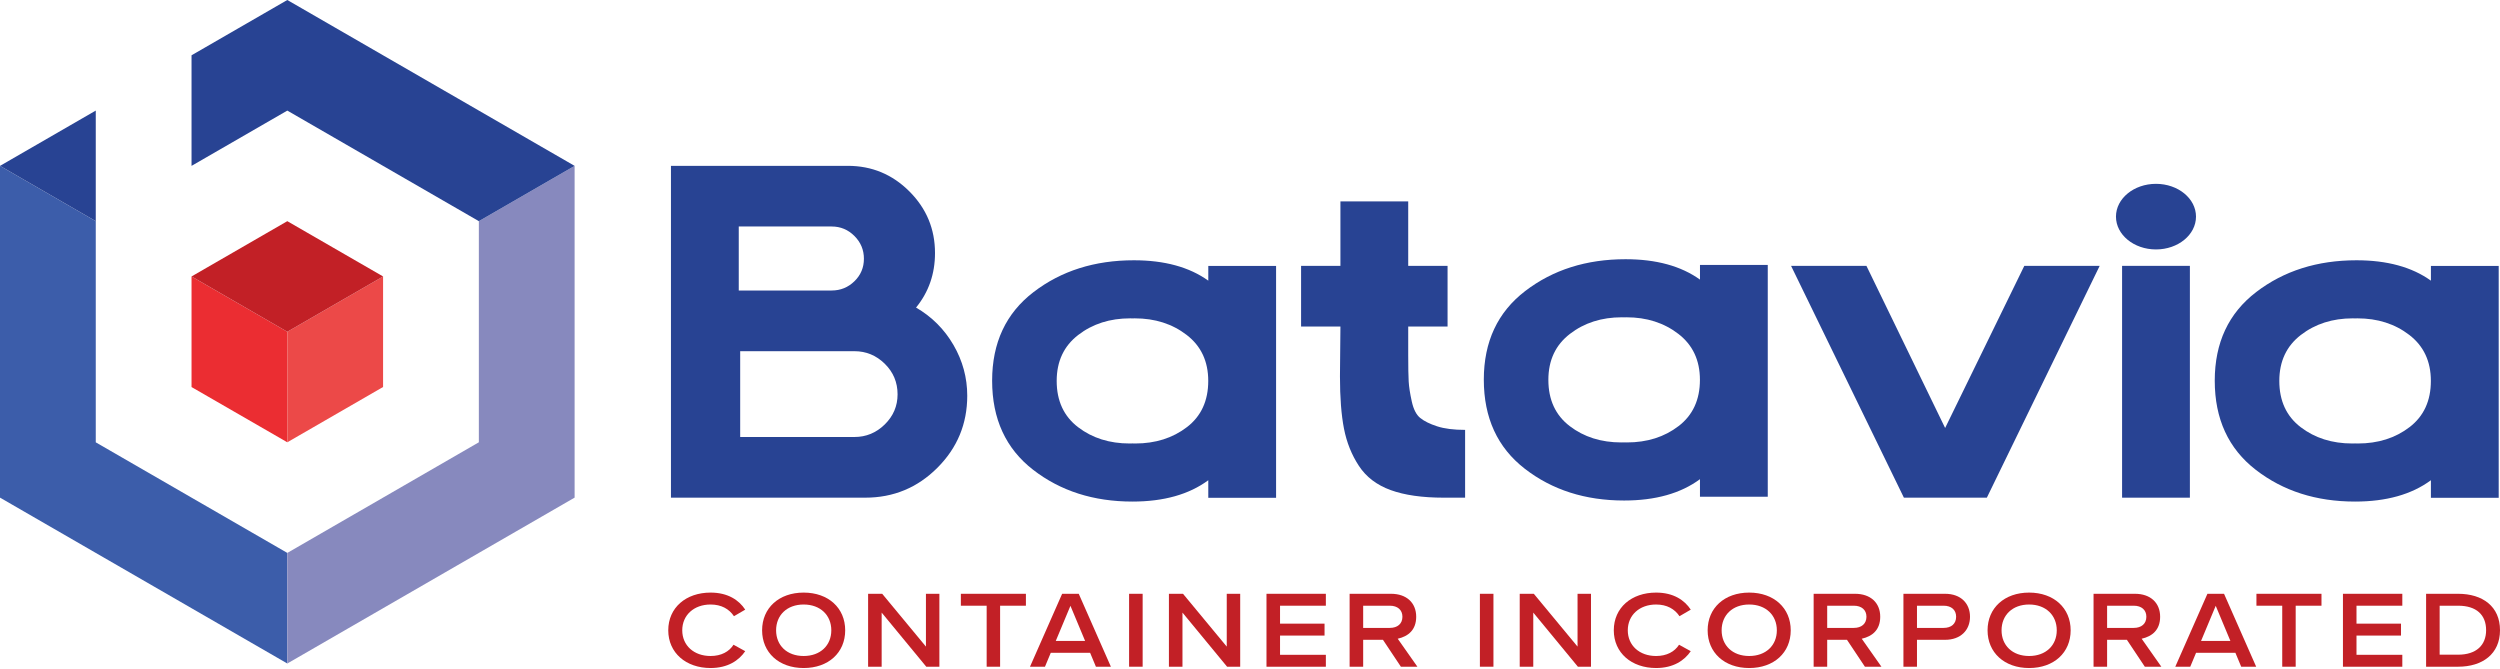
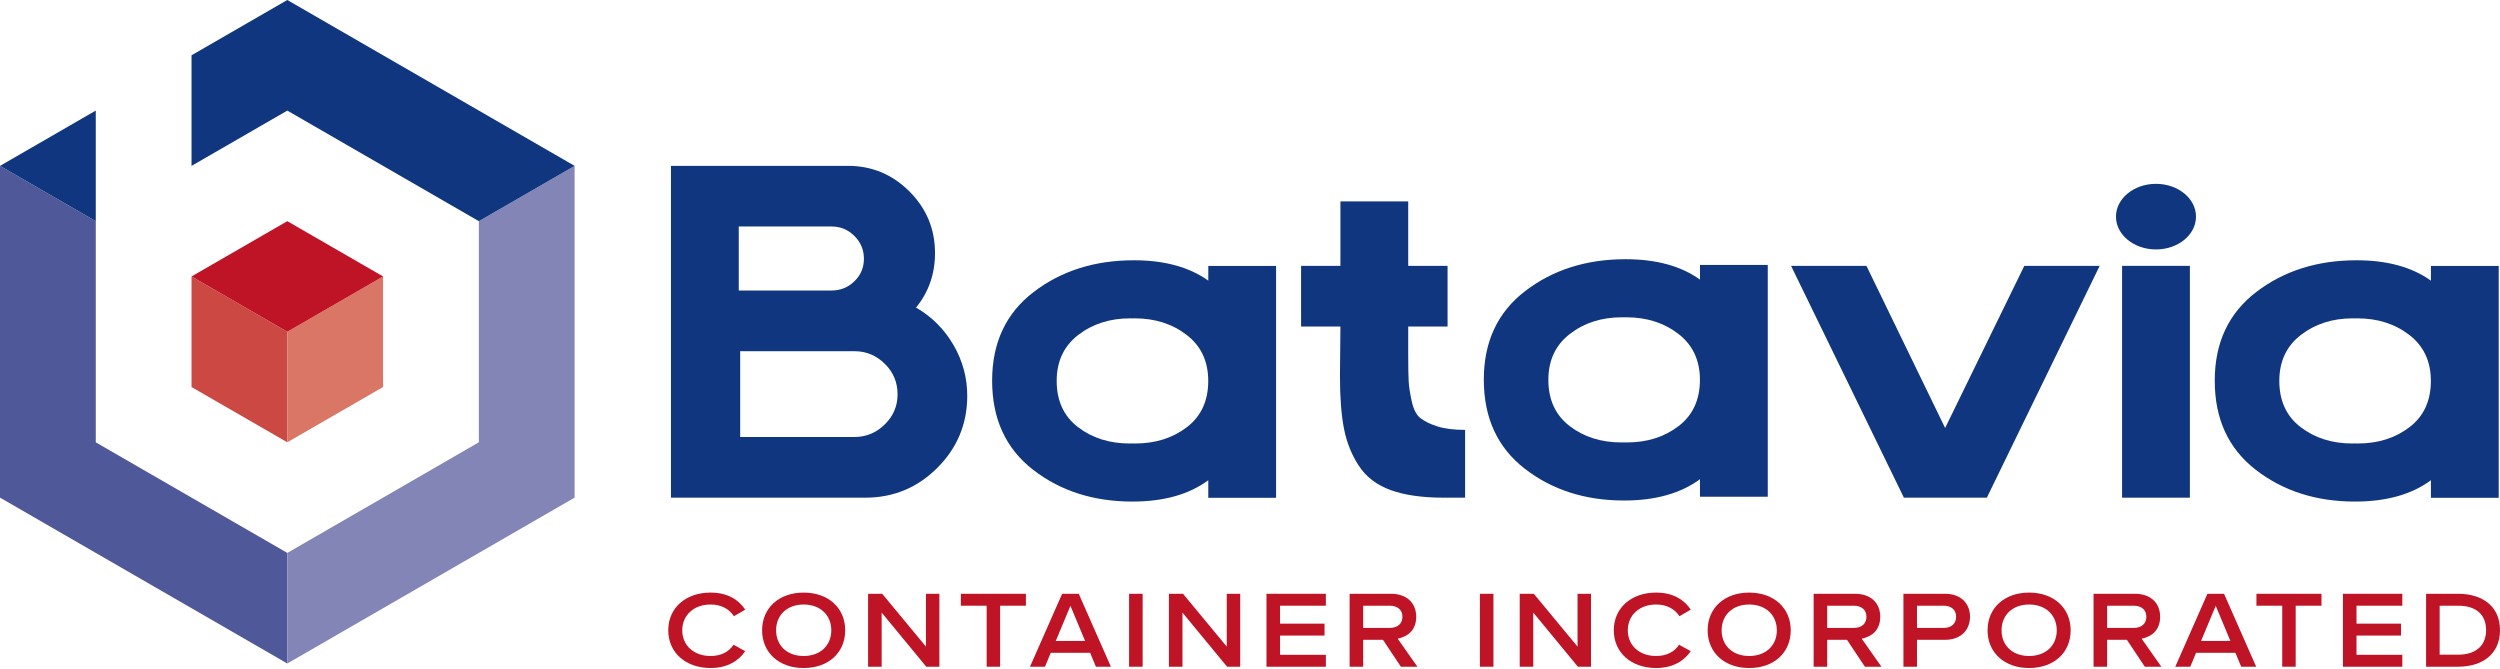
<svg xmlns="http://www.w3.org/2000/svg" id="Layer_4" data-name="Layer 4" viewBox="0 0 243.899 65.172">
  <g>
-     <polygon points="28.029 43.149 28.029 32.366 18.686 26.971 18.686 37.76 28.029 43.149" fill="#eb2d32" fill-rule="evenodd" />
-     <polygon points="28.03 53.943 28.03 64.731 0 48.548 0 16.183 9.343 21.577 9.343 43.154 28.03 53.943" fill="#3c5daa" fill-rule="evenodd" />
-     <polygon points="28.029 43.149 28.029 32.366 37.373 26.971 37.373 37.755 28.029 43.149" fill="#ec4948" fill-rule="evenodd" />
-     <polygon points="28.03 53.943 46.716 43.149 46.716 21.577 56.059 16.183 56.059 48.548 28.03 64.731 28.03 53.943" fill="#8789be" fill-rule="evenodd" />
-     <polygon points="18.686 26.971 28.029 21.577 37.373 26.971 28.029 32.366 18.686 26.971" fill="#c22026" fill-rule="evenodd" />
-     <polygon points="9.343 10.788 0 16.183 9.343 21.577 9.343 10.788" fill="#284393" fill-rule="evenodd" />
-     <polygon points="18.686 5.394 18.686 16.183 28.029 10.789 46.716 21.577 56.059 16.183 28.029 0 18.686 5.394" fill="#284393" fill-rule="evenodd" />
+     <polygon points="28.029 43.149 28.029 32.366 18.686 26.971 18.686 37.76 28.029 43.149" fill="#cc4842" fill-rule="evenodd" />
+     <polygon points="28.03 53.943 28.03 64.731 0 48.548 0 16.183 9.343 21.577 9.343 43.154 28.03 53.943" fill="#4f5898" fill-rule="evenodd" />
+     <polygon points="28.029 43.149 28.029 32.366 37.373 26.971 37.373 37.755 28.029 43.149" fill="#d97666" fill-rule="evenodd" />
+     <polygon points="28.03 53.943 46.716 43.149 46.716 21.577 56.059 16.183 56.059 48.548 28.03 64.731 28.03 53.943" fill="#8485b7" fill-rule="evenodd" />
+     <polygon points="18.686 26.971 28.029 21.577 37.373 26.971 28.029 32.366 18.686 26.971" fill="#bf1326" fill-rule="evenodd" />
+     <polygon points="9.343 10.788 0 16.183 9.343 21.577 9.343 10.788" fill="#0f367e" fill-rule="evenodd" />
+     <polygon points="18.686 5.394 18.686 16.183 28.029 10.789 46.716 21.577 56.059 16.183 28.029 0 18.686 5.394" fill="#0f367e" fill-rule="evenodd" />
  </g>
  <g>
-     <path d="M65.459,16.179h17.251c2.343,0,4.348.832,6.012,2.497,1.665,1.665,2.497,3.67,2.497,6.012,0,2.035-.617,3.808-1.85,5.318,1.541.895,2.759,2.113,3.654,3.654.894,1.542,1.341,3.191,1.341,4.948,0,2.745-.971,5.087-2.914,7.03-1.943,1.942-4.286,2.914-7.03,2.914h-18.962V16.179ZM72.073,22.098v6.243h9.065c.863,0,1.602-.301,2.22-.902.617-.601.925-1.333.925-2.197s-.309-1.603-.925-2.22c-.617-.616-1.357-.925-2.22-.925h-9.065ZM72.212,42.633h11.146c1.14,0,2.127-.408,2.96-1.225.832-.817,1.249-1.796,1.249-2.937,0-1.171-.417-2.166-1.249-2.983-.833-.817-1.82-1.226-2.96-1.226h-11.146v8.371Z" fill="#284393" />
-     <path d="M130.771,31.857h-3.838v-5.92h3.838v-6.29h6.614v6.29h3.839v5.92h-3.839v2.775c0,1.203.015,2.066.046,2.59.031.525.131,1.172.301,1.942.169.771.447,1.311.833,1.619.385.309.932.578,1.642.809.709.231,1.618.347,2.728.347v6.614h-2.081c-2.097,0-3.824-.246-5.18-.74-1.357-.493-2.39-1.279-3.098-2.359-.71-1.079-1.195-2.289-1.457-3.63-.263-1.341-.393-3.044-.393-5.11,0-.555.007-1.372.023-2.451.015-1.079.023-1.88.023-2.405Z" fill="#284393" />
-     <path d="M193.837,48.553h-8.094l-11.007-22.616h7.353l7.677,15.817,7.724-15.817h7.353l-11.007,22.616Z" fill="#284393" />
+     <path d="M65.459,16.179h17.251c2.343,0,4.348.832,6.012,2.497,1.665,1.665,2.497,3.67,2.497,6.012,0,2.035-.617,3.808-1.85,5.318,1.541.895,2.759,2.113,3.654,3.654.894,1.542,1.341,3.191,1.341,4.948,0,2.745-.971,5.087-2.914,7.03-1.943,1.942-4.286,2.914-7.03,2.914h-18.962V16.179ZM72.073,22.098v6.243h9.065c.863,0,1.602-.301,2.22-.902.617-.601.925-1.333.925-2.197s-.309-1.603-.925-2.22c-.617-.616-1.357-.925-2.22-.925h-9.065ZM72.212,42.633h11.146c1.14,0,2.127-.408,2.96-1.225.832-.817,1.249-1.796,1.249-2.937,0-1.171-.417-2.166-1.249-2.983-.833-.817-1.82-1.226-2.96-1.226h-11.146v8.371Z" fill="#0f367e" />
+     <path d="M130.771,31.857h-3.838v-5.92h3.838v-6.29h6.614v6.29h3.839v5.92h-3.839v2.775c0,1.203.015,2.066.046,2.59.031.525.131,1.172.301,1.942.169.771.447,1.311.833,1.619.385.309.932.578,1.642.809.709.231,1.618.347,2.728.347v6.614h-2.081c-2.097,0-3.824-.246-5.18-.74-1.357-.493-2.39-1.279-3.098-2.359-.71-1.079-1.195-2.289-1.457-3.63-.263-1.341-.393-3.044-.393-5.11,0-.555.007-1.372.023-2.451.015-1.079.023-1.88.023-2.405Z" fill="#0f367e" />
+     <path d="M193.837,48.553h-8.094l-11.007-22.616h7.353l7.677,15.817,7.724-15.817h7.353l-11.007,22.616Z" fill="#0f367e" />
    <g>
-       <rect x="207.03" y="25.937" width="6.614" height="22.616" fill="#284393" />
-       <ellipse cx="210.337" cy="21.135" rx="3.904" ry="3.2" fill="#284393" />
+       <rect x="207.03" y="25.937" width="6.614" height="22.616" fill="#0f367e" />
+       <ellipse cx="210.337" cy="21.135" rx="3.904" ry="3.2" fill="#0f367e" />
    </g>
-     <path d="M165.849,25.844v1.434c-1.85-1.326-4.27-1.989-7.261-1.989-3.823,0-7.084,1.033-9.782,3.098-2.698,2.066-4.046,4.949-4.046,8.649,0,3.731,1.333,6.63,4,8.695,2.666,2.066,5.897,3.099,9.689,3.099,3.052,0,5.519-.694,7.399-2.081v1.711h6.614v-22.616h-6.614ZM163.761,41.569c-1.388,1.064-3.068,1.595-5.041,1.595-.09,0-.18-.004-.27-.007-.09.002-.179.007-.27.007-1.973,0-3.654-.532-5.041-1.595-1.388-1.064-2.081-2.567-2.081-4.51,0-1.911.701-3.406,2.105-4.486,1.402-1.079,3.09-1.618,5.064-1.618.075,0,.149.004.224.006.075-.002.149-.006.224-.006,1.973,0,3.661.539,5.064,1.618,1.404,1.08,2.105,2.575,2.105,4.486,0,1.943-.694,3.446-2.081,4.51Z" fill="#284393" />
-     <path d="M117.881,25.947v1.434c-1.85-1.326-4.27-1.989-7.261-1.989-3.823,0-7.084,1.033-9.782,3.098-2.698,2.066-4.046,4.949-4.046,8.649,0,3.731,1.333,6.63,4,8.695,2.666,2.066,5.896,3.099,9.689,3.099,3.052,0,5.519-.694,7.399-2.081v1.711h6.614v-22.616h-6.614ZM115.793,41.672c-1.387,1.064-3.068,1.595-5.041,1.595-.09,0-.18-.004-.27-.007-.09.002-.179.007-.27.007-1.973,0-3.654-.532-5.041-1.595-1.387-1.064-2.081-2.567-2.081-4.51,0-1.911.701-3.406,2.105-4.486,1.402-1.079,3.09-1.618,5.064-1.618.075,0,.149.004.224.006.075-.002.149-.006.224-.006,1.973,0,3.662.539,5.064,1.618,1.404,1.08,2.105,2.575,2.105,4.486,0,1.943-.694,3.446-2.081,4.51Z" fill="#284393" />
-     <path d="M237.159,25.947v1.434c-1.85-1.326-4.27-1.989-7.261-1.989-3.823,0-7.084,1.033-9.782,3.098-2.698,2.066-4.046,4.949-4.046,8.649,0,3.731,1.333,6.63,4,8.695,2.666,2.066,5.896,3.099,9.689,3.099,3.052,0,5.519-.694,7.399-2.081v1.711h6.614v-22.616h-6.614ZM235.072,41.672c-1.387,1.064-3.068,1.595-5.041,1.595-.09,0-.18-.004-.27-.007-.09.002-.179.007-.27.007-1.973,0-3.654-.532-5.041-1.595-1.388-1.064-2.081-2.567-2.081-4.51,0-1.911.701-3.406,2.105-4.486,1.402-1.079,3.09-1.618,5.064-1.618.075,0,.149.004.224.006.075-.002.149-.006.224-.006,1.973,0,3.661.539,5.064,1.618,1.404,1.08,2.105,2.575,2.105,4.486,0,1.943-.694,3.446-2.081,4.51Z" fill="#284393" />
+     <path d="M165.849,25.844v1.434c-1.85-1.326-4.27-1.989-7.261-1.989-3.823,0-7.084,1.033-9.782,3.098-2.698,2.066-4.046,4.949-4.046,8.649,0,3.731,1.333,6.63,4,8.695,2.666,2.066,5.897,3.099,9.689,3.099,3.052,0,5.519-.694,7.399-2.081v1.711h6.614v-22.616h-6.614ZM163.761,41.569c-1.388,1.064-3.068,1.595-5.041,1.595-.09,0-.18-.004-.27-.007-.09.002-.179.007-.27.007-1.973,0-3.654-.532-5.041-1.595-1.388-1.064-2.081-2.567-2.081-4.51,0-1.911.701-3.406,2.105-4.486,1.402-1.079,3.09-1.618,5.064-1.618.075,0,.149.004.224.006.075-.002.149-.006.224-.006,1.973,0,3.661.539,5.064,1.618,1.404,1.08,2.105,2.575,2.105,4.486,0,1.943-.694,3.446-2.081,4.51Z" fill="#0f367e" />
+     <path d="M117.881,25.947v1.434c-1.85-1.326-4.27-1.989-7.261-1.989-3.823,0-7.084,1.033-9.782,3.098-2.698,2.066-4.046,4.949-4.046,8.649,0,3.731,1.333,6.63,4,8.695,2.666,2.066,5.896,3.099,9.689,3.099,3.052,0,5.519-.694,7.399-2.081v1.711h6.614v-22.616h-6.614ZM115.793,41.672c-1.387,1.064-3.068,1.595-5.041,1.595-.09,0-.18-.004-.27-.007-.09.002-.179.007-.27.007-1.973,0-3.654-.532-5.041-1.595-1.387-1.064-2.081-2.567-2.081-4.51,0-1.911.701-3.406,2.105-4.486,1.402-1.079,3.09-1.618,5.064-1.618.075,0,.149.004.224.006.075-.002.149-.006.224-.006,1.973,0,3.662.539,5.064,1.618,1.404,1.08,2.105,2.575,2.105,4.486,0,1.943-.694,3.446-2.081,4.51Z" fill="#0f367e" />
+     <path d="M237.159,25.947v1.434c-1.85-1.326-4.27-1.989-7.261-1.989-3.823,0-7.084,1.033-9.782,3.098-2.698,2.066-4.046,4.949-4.046,8.649,0,3.731,1.333,6.63,4,8.695,2.666,2.066,5.896,3.099,9.689,3.099,3.052,0,5.519-.694,7.399-2.081v1.711h6.614v-22.616h-6.614ZM235.072,41.672c-1.387,1.064-3.068,1.595-5.041,1.595-.09,0-.18-.004-.27-.007-.09.002-.179.007-.27.007-1.973,0-3.654-.532-5.041-1.595-1.388-1.064-2.081-2.567-2.081-4.51,0-1.911.701-3.406,2.105-4.486,1.402-1.079,3.09-1.618,5.064-1.618.075,0,.149.004.224.006.075-.002.149-.006.224-.006,1.973,0,3.661.539,5.064,1.618,1.404,1.08,2.105,2.575,2.105,4.486,0,1.943-.694,3.446-2.081,4.51Z" fill="#0f367e" />
  </g>
  <g>
-     <path d="M65.195,61.493c0-2.208,1.728-3.68,4.127-3.68,1.696,0,2.773.736,3.382,1.664l-1.099.64c-.47-.704-1.227-1.141-2.283-1.141-1.621,0-2.762,1.035-2.762,2.517s1.141,2.506,2.762,2.506c1.046,0,1.813-.426,2.24-1.099l1.142.629c-.619.907-1.696,1.643-3.382,1.643-2.399,0-4.127-1.482-4.127-3.68Z" fill="#c22026" />
-     <path d="M74.351,61.493c0-2.176,1.643-3.68,4.053-3.68s4.053,1.504,4.053,3.68-1.632,3.68-4.053,3.68-4.053-1.515-4.053-3.68ZM78.404,63.999c1.632,0,2.698-1.035,2.698-2.506s-1.066-2.517-2.698-2.517-2.688,1.045-2.688,2.517,1.056,2.506,2.688,2.506Z" fill="#c22026" />
-     <path d="M84.691,57.93h1.376l4.267,5.152v-5.152h1.312v7.114h-1.279l-4.353-5.28v5.28h-1.322v-7.114Z" fill="#c22026" />
-     <path d="M96.258,59.093h-2.517v-1.163h6.346v1.163h-2.517v5.952h-1.312v-5.952Z" fill="#c22026" />
-     <path d="M103.621,57.93h1.621l3.136,7.114h-1.461l-.565-1.354h-3.84l-.565,1.354h-1.461l3.136-7.114ZM105.862,62.527l-1.43-3.424-1.43,3.424h2.859Z" fill="#c22026" />
-     <path d="M110.154,57.93h1.322v7.114h-1.322v-7.114Z" fill="#c22026" />
-     <path d="M114.038,57.93h1.376l4.267,5.152v-5.152h1.312v7.114h-1.279l-4.353-5.28v5.28h-1.322v-7.114Z" fill="#c22026" />
-     <path d="M123.558,57.93h5.792v1.163h-4.47v1.75h4.342v1.163h-4.342v1.877h4.47v1.163h-5.792v-7.114Z" fill="#c22026" />
-     <path d="M131.668,57.93h4.043c1.493,0,2.453.864,2.453,2.24,0,1.27-.758,1.909-1.803,2.144l1.92,2.73h-1.611l-1.749-2.624h-1.931v2.624h-1.322v-7.114ZM135.593,61.258c.747,0,1.227-.405,1.227-1.088,0-.672-.479-1.077-1.227-1.077h-2.603v2.165h2.603Z" fill="#c22026" />
-     <path d="M144.378,57.93h1.322v7.114h-1.322v-7.114Z" fill="#c22026" />
-     <path d="M148.262,57.93h1.376l4.267,5.152v-5.152h1.312v7.114h-1.279l-4.353-5.28v5.28h-1.322v-7.114Z" fill="#c22026" />
-     <path d="M157.441,61.493c0-2.208,1.728-3.68,4.127-3.68,1.696,0,2.773.736,3.382,1.664l-1.099.64c-.47-.704-1.227-1.141-2.283-1.141-1.621,0-2.762,1.035-2.762,2.517s1.141,2.506,2.762,2.506c1.046,0,1.813-.426,2.24-1.099l1.142.629c-.619.907-1.696,1.643-3.382,1.643-2.399,0-4.127-1.482-4.127-3.68Z" fill="#c22026" />
-     <path d="M166.597,61.493c0-2.176,1.643-3.68,4.053-3.68s4.053,1.504,4.053,3.68-1.632,3.68-4.053,3.68-4.053-1.515-4.053-3.68ZM170.65,63.999c1.632,0,2.698-1.035,2.698-2.506s-1.066-2.517-2.698-2.517-2.688,1.045-2.688,2.517,1.056,2.506,2.688,2.506Z" fill="#c22026" />
-     <path d="M176.938,57.93h4.043c1.493,0,2.453.864,2.453,2.24,0,1.27-.758,1.909-1.803,2.144l1.92,2.73h-1.611l-1.749-2.624h-1.931v2.624h-1.322v-7.114ZM180.863,61.258c.747,0,1.227-.405,1.227-1.088,0-.672-.479-1.077-1.227-1.077h-2.603v2.165h2.603Z" fill="#c22026" />
-     <path d="M185.698,57.93h4.063c1.547,0,2.433.949,2.433,2.24,0,1.301-.907,2.25-2.433,2.25h-2.741v2.624h-1.322v-7.114ZM189.623,61.258c.747,0,1.216-.405,1.216-1.088,0-.672-.469-1.077-1.216-1.077h-2.603v2.165h2.603Z" fill="#c22026" />
-     <path d="M193.906,61.493c0-2.176,1.643-3.68,4.053-3.68s4.053,1.504,4.053,3.68-1.632,3.68-4.053,3.68-4.053-1.515-4.053-3.68ZM197.959,63.999c1.632,0,2.698-1.035,2.698-2.506s-1.066-2.517-2.698-2.517-2.688,1.045-2.688,2.517,1.056,2.506,2.688,2.506Z" fill="#c22026" />
-     <path d="M204.246,57.93h4.043c1.493,0,2.453.864,2.453,2.24,0,1.27-.758,1.909-1.803,2.144l1.92,2.73h-1.611l-1.749-2.624h-1.931v2.624h-1.322v-7.114ZM208.171,61.258c.747,0,1.227-.405,1.227-1.088,0-.672-.479-1.077-1.227-1.077h-2.603v2.165h2.603Z" fill="#c22026" />
-     <path d="M215.355,57.93h1.621l3.136,7.114h-1.461l-.565-1.354h-3.84l-.565,1.354h-1.461l3.136-7.114ZM217.595,62.527l-1.43-3.424-1.43,3.424h2.859Z" fill="#c22026" />
-     <path d="M222.654,59.093h-2.517v-1.163h6.346v1.163h-2.517v5.952h-1.312v-5.952Z" fill="#c22026" />
-     <path d="M228.577,57.93h5.792v1.163h-4.47v1.75h4.342v1.163h-4.342v1.877h4.47v1.163h-5.792v-7.114Z" fill="#c22026" />
-     <path d="M236.689,57.93h3.125c2.39,0,4.085,1.237,4.085,3.552s-1.706,3.562-4.085,3.562h-3.125v-7.114ZM239.814,63.871c1.771,0,2.73-.928,2.73-2.389,0-1.493-.938-2.389-2.73-2.389h-1.803v4.778h1.803Z" fill="#c22026" />
+     <path d="M65.195,61.493c0-2.208,1.728-3.68,4.127-3.68,1.696,0,2.773.736,3.382,1.664l-1.099.64c-.47-.704-1.227-1.141-2.283-1.141-1.621,0-2.762,1.035-2.762,2.517s1.141,2.506,2.762,2.506c1.046,0,1.813-.426,2.24-1.099l1.142.629c-.619.907-1.696,1.643-3.382,1.643-2.399,0-4.127-1.482-4.127-3.68Z" fill="#bf1326" />
+     <path d="M74.351,61.493c0-2.176,1.643-3.68,4.053-3.68s4.053,1.504,4.053,3.68-1.632,3.68-4.053,3.68-4.053-1.515-4.053-3.68ZM78.404,63.999c1.632,0,2.698-1.035,2.698-2.506s-1.066-2.517-2.698-2.517-2.688,1.045-2.688,2.517,1.056,2.506,2.688,2.506Z" fill="#bf1326" />
+     <path d="M84.691,57.93h1.376l4.267,5.152v-5.152h1.312v7.114h-1.279l-4.353-5.28v5.28h-1.322v-7.114Z" fill="#bf1326" />
+     <path d="M96.258,59.093h-2.517v-1.163h6.346v1.163h-2.517v5.952h-1.312v-5.952Z" fill="#bf1326" />
+     <path d="M103.621,57.93h1.621l3.136,7.114h-1.461l-.565-1.354h-3.84l-.565,1.354h-1.461l3.136-7.114ZM105.862,62.527l-1.43-3.424-1.43,3.424h2.859Z" fill="#bf1326" />
+     <path d="M110.154,57.93h1.322v7.114h-1.322v-7.114Z" fill="#bf1326" />
+     <path d="M114.038,57.93h1.376l4.267,5.152v-5.152h1.312v7.114h-1.279l-4.353-5.28v5.28h-1.322v-7.114Z" fill="#bf1326" />
+     <path d="M123.558,57.93h5.792v1.163h-4.47v1.75h4.342v1.163h-4.342v1.877h4.47v1.163h-5.792v-7.114Z" fill="#bf1326" />
+     <path d="M131.668,57.93h4.043c1.493,0,2.453.864,2.453,2.24,0,1.27-.758,1.909-1.803,2.144l1.92,2.73h-1.611l-1.749-2.624h-1.931v2.624h-1.322v-7.114ZM135.593,61.258c.747,0,1.227-.405,1.227-1.088,0-.672-.479-1.077-1.227-1.077h-2.603v2.165h2.603Z" fill="#bf1326" />
+     <path d="M144.378,57.93h1.322v7.114h-1.322v-7.114Z" fill="#bf1326" />
+     <path d="M148.262,57.93h1.376l4.267,5.152v-5.152h1.312v7.114h-1.279l-4.353-5.28v5.28h-1.322v-7.114Z" fill="#bf1326" />
+     <path d="M157.441,61.493c0-2.208,1.728-3.68,4.127-3.68,1.696,0,2.773.736,3.382,1.664l-1.099.64c-.47-.704-1.227-1.141-2.283-1.141-1.621,0-2.762,1.035-2.762,2.517s1.141,2.506,2.762,2.506c1.046,0,1.813-.426,2.24-1.099l1.142.629c-.619.907-1.696,1.643-3.382,1.643-2.399,0-4.127-1.482-4.127-3.68Z" fill="#bf1326" />
+     <path d="M166.597,61.493c0-2.176,1.643-3.68,4.053-3.68s4.053,1.504,4.053,3.68-1.632,3.68-4.053,3.68-4.053-1.515-4.053-3.68ZM170.65,63.999c1.632,0,2.698-1.035,2.698-2.506s-1.066-2.517-2.698-2.517-2.688,1.045-2.688,2.517,1.056,2.506,2.688,2.506Z" fill="#bf1326" />
+     <path d="M176.938,57.93h4.043c1.493,0,2.453.864,2.453,2.24,0,1.27-.758,1.909-1.803,2.144l1.92,2.73h-1.611l-1.749-2.624h-1.931v2.624h-1.322v-7.114ZM180.863,61.258c.747,0,1.227-.405,1.227-1.088,0-.672-.479-1.077-1.227-1.077h-2.603v2.165h2.603Z" fill="#bf1326" />
+     <path d="M185.698,57.93h4.063c1.547,0,2.433.949,2.433,2.24,0,1.301-.907,2.25-2.433,2.25h-2.741v2.624h-1.322v-7.114ZM189.623,61.258c.747,0,1.216-.405,1.216-1.088,0-.672-.469-1.077-1.216-1.077h-2.603v2.165h2.603Z" fill="#bf1326" />
+     <path d="M193.906,61.493c0-2.176,1.643-3.68,4.053-3.68s4.053,1.504,4.053,3.68-1.632,3.68-4.053,3.68-4.053-1.515-4.053-3.68ZM197.959,63.999c1.632,0,2.698-1.035,2.698-2.506s-1.066-2.517-2.698-2.517-2.688,1.045-2.688,2.517,1.056,2.506,2.688,2.506Z" fill="#bf1326" />
+     <path d="M204.246,57.93h4.043c1.493,0,2.453.864,2.453,2.24,0,1.27-.758,1.909-1.803,2.144l1.92,2.73h-1.611l-1.749-2.624h-1.931v2.624h-1.322v-7.114ZM208.171,61.258c.747,0,1.227-.405,1.227-1.088,0-.672-.479-1.077-1.227-1.077h-2.603v2.165h2.603Z" fill="#bf1326" />
+     <path d="M215.355,57.93h1.621l3.136,7.114h-1.461l-.565-1.354h-3.84l-.565,1.354h-1.461l3.136-7.114ZM217.595,62.527l-1.43-3.424-1.43,3.424h2.859Z" fill="#bf1326" />
+     <path d="M222.654,59.093h-2.517v-1.163h6.346v1.163h-2.517v5.952h-1.312v-5.952Z" fill="#bf1326" />
+     <path d="M228.577,57.93h5.792v1.163h-4.47v1.75h4.342v1.163h-4.342v1.877h4.47v1.163h-5.792v-7.114Z" fill="#bf1326" />
+     <path d="M236.689,57.93h3.125c2.39,0,4.085,1.237,4.085,3.552s-1.706,3.562-4.085,3.562h-3.125v-7.114ZM239.814,63.871c1.771,0,2.73-.928,2.73-2.389,0-1.493-.938-2.389-2.73-2.389h-1.803v4.778h1.803Z" fill="#bf1326" />
  </g>
</svg>
